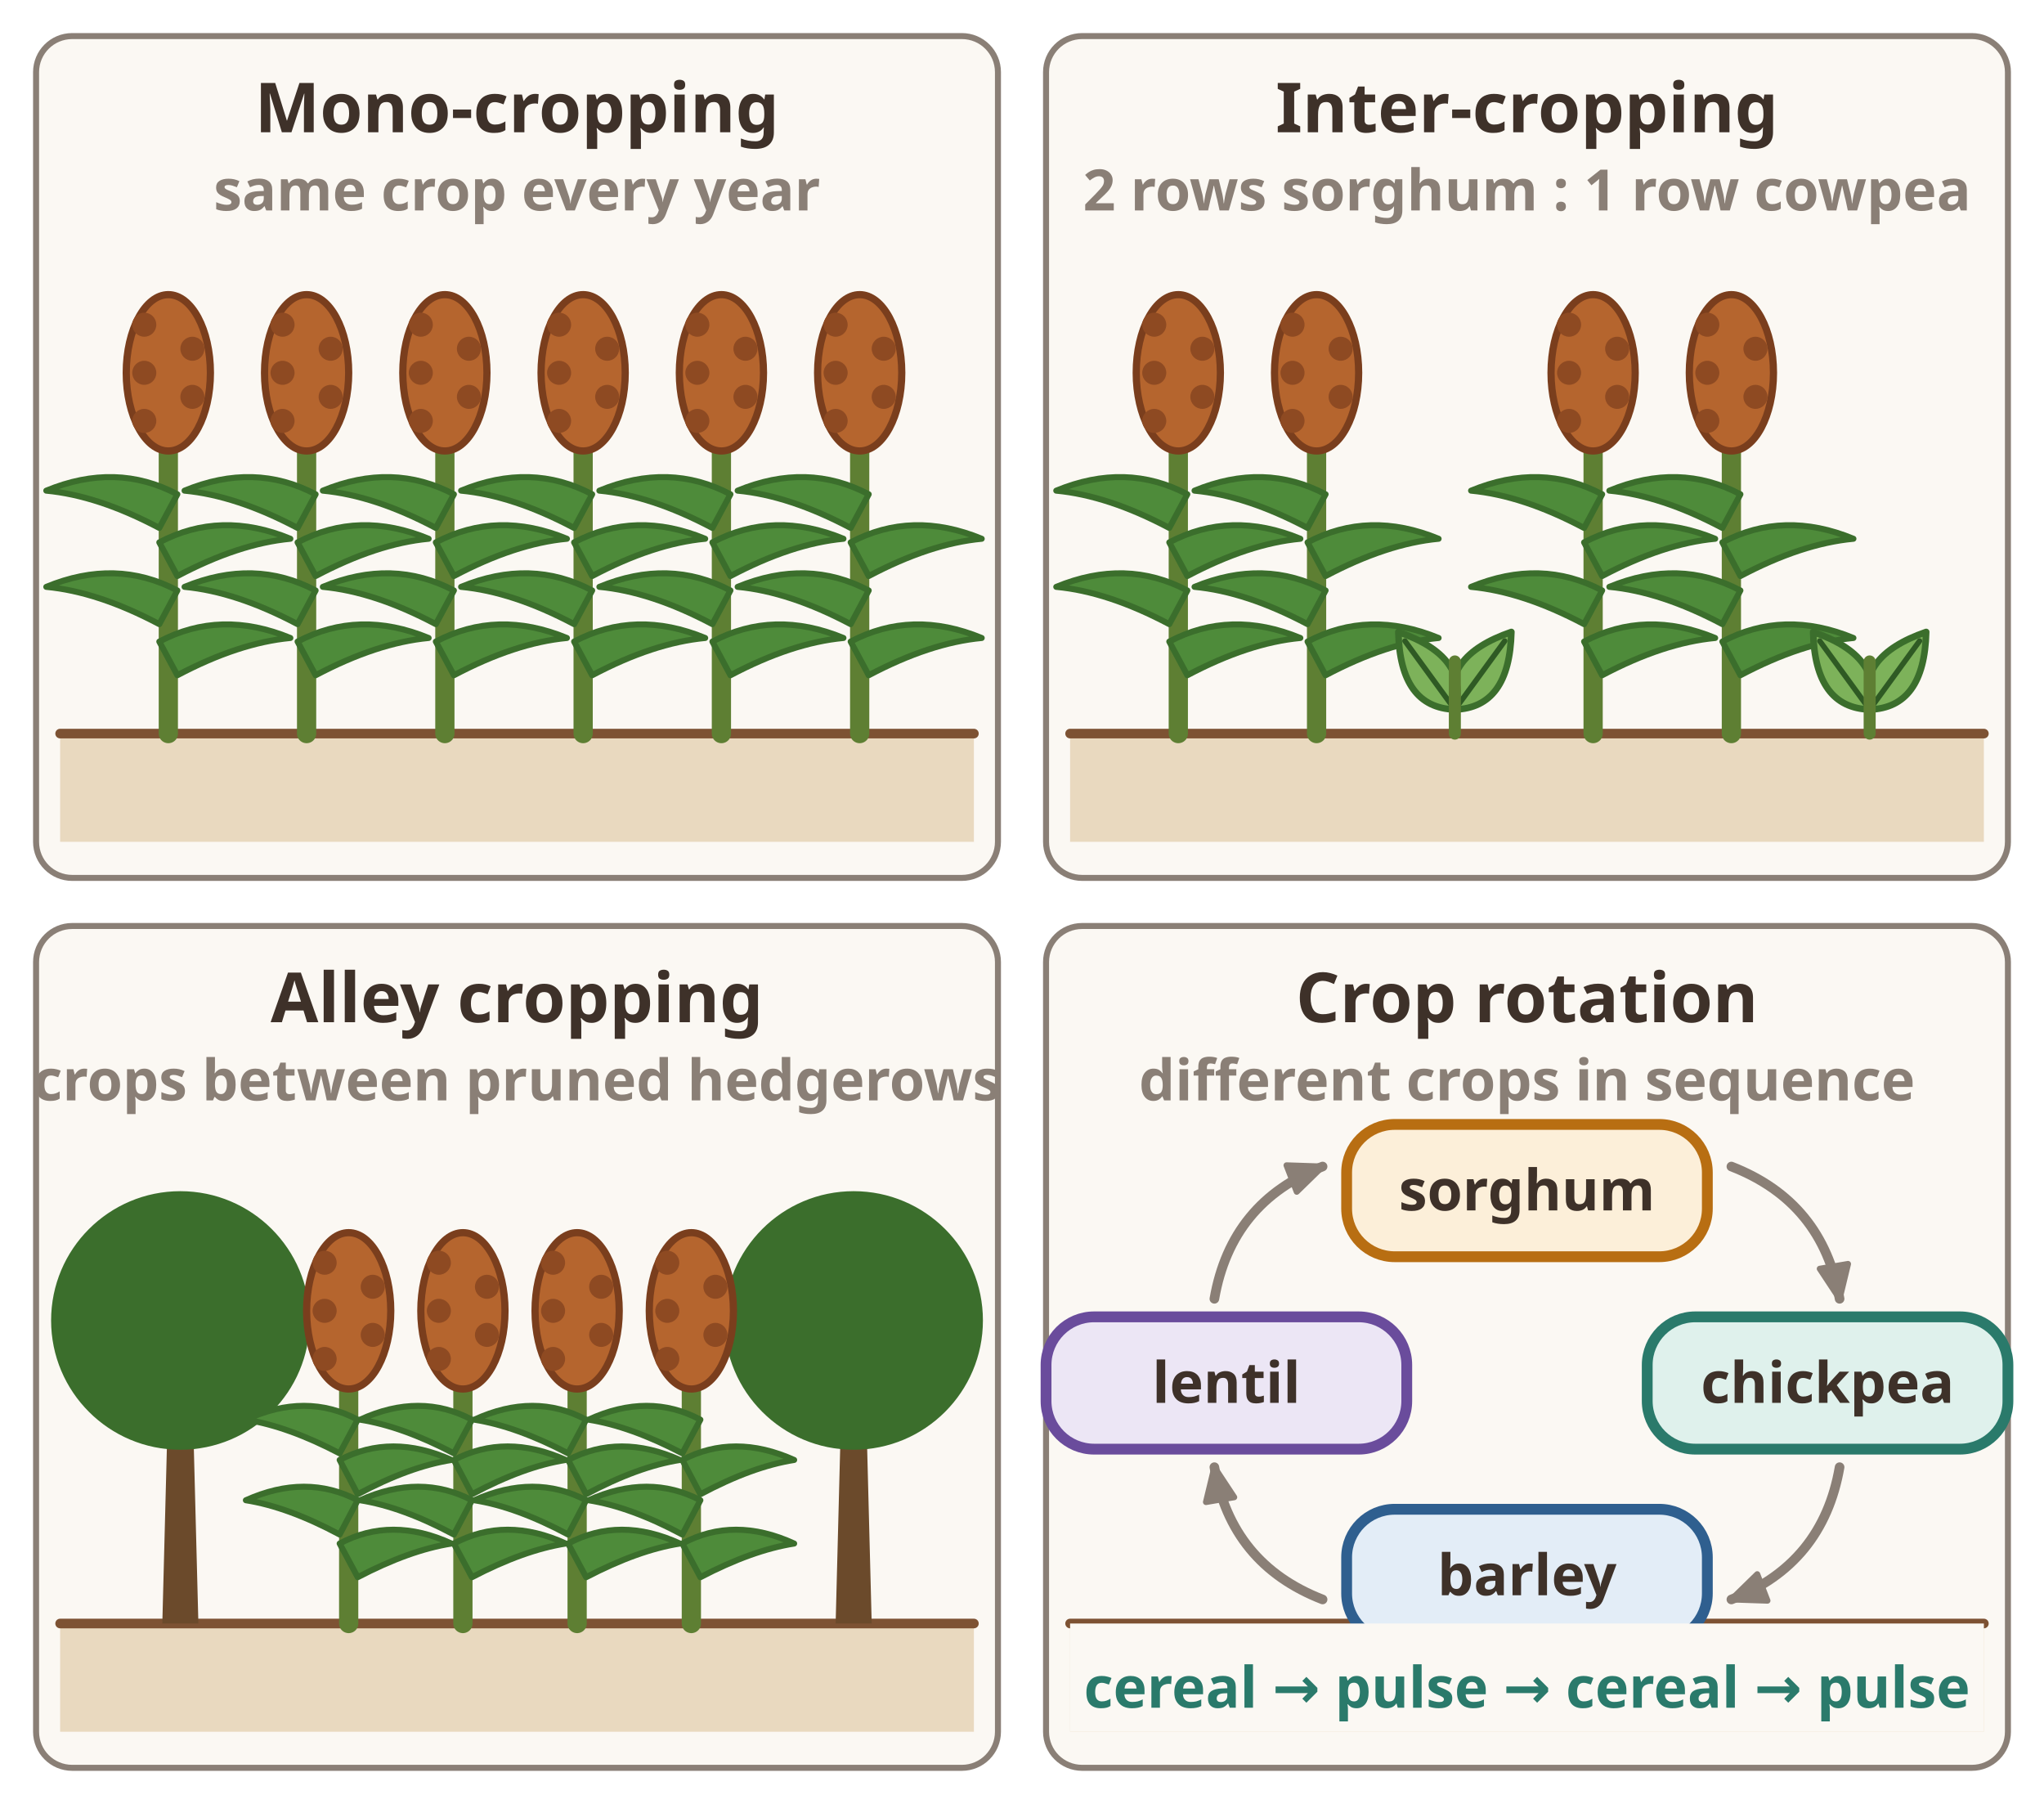
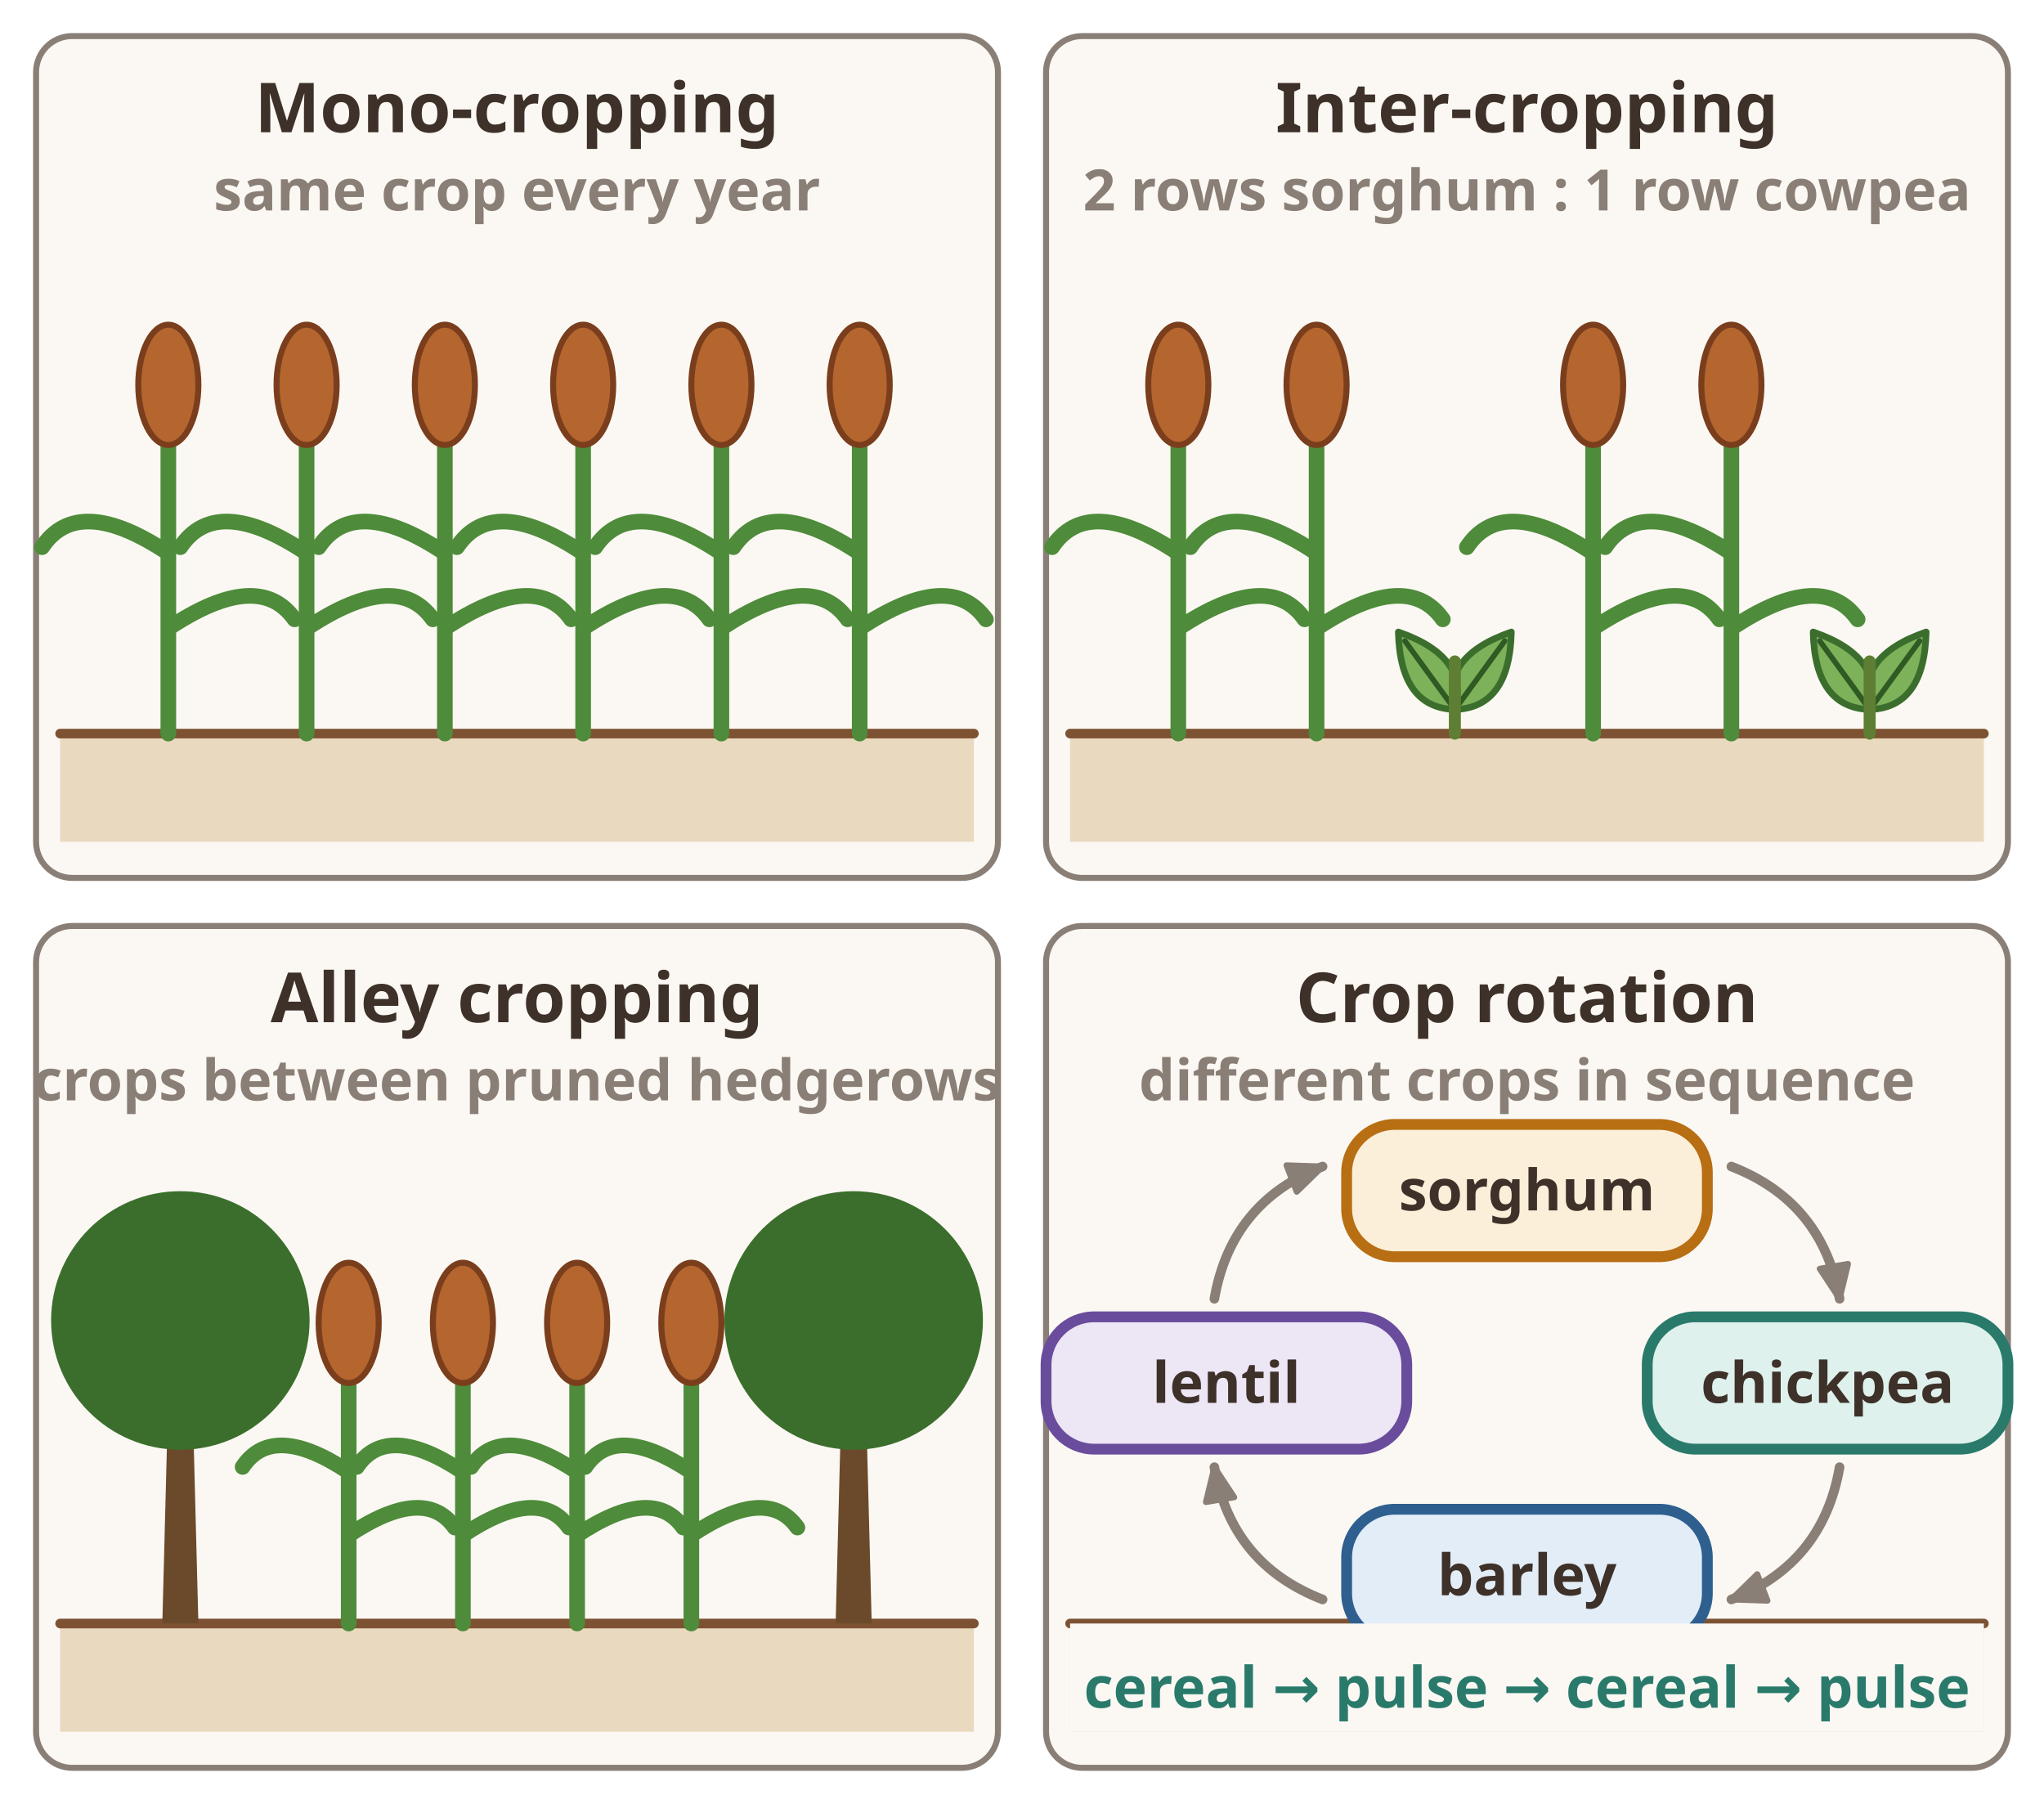
<svg xmlns="http://www.w3.org/2000/svg" viewBox="0 0 340 300" font-family="HighNunito">
  <rect x="6" y="6" width="160" height="140" rx="6" fill="#FBF8F3" stroke="#8A7F76" stroke-width="1" />
  <text x="86" y="22" font-size="11.5" text-anchor="middle" fill="#3E3129" font-weight="800">Mono-cropping</text>
  <text x="86" y="35" font-size="9.5" text-anchor="middle" fill="#8A7F76" font-weight="600">same crop every year</text>
  <rect x="10" y="122" width="152" height="18" fill="#E9D9BF" />
  <line x1="10" y1="122" x2="162" y2="122" stroke="#7D5233" stroke-width="1.6" stroke-linecap="round" />
-   <line x1="28" y1="122" x2="28" y2="72" stroke="#5E7F33" stroke-width="3.2" stroke-linecap="round" />
-   <path d="M26.5 106.7 Q36.7 101.3 48.3 106.1 Q39.7 106.9 29.5 112.3Z" fill="#4E8B3A" stroke="#3B6E2C" stroke-width="1" stroke-linejoin="round" stroke-linecap="round" />
-   <path d="M26.5 103.8 Q16.3 98.4 7.7 97.6 Q19.3 92.8 29.5 98.2Z" fill="#4E8B3A" stroke="#3B6E2C" stroke-width="1" stroke-linejoin="round" stroke-linecap="round" />
-   <path d="M26.5 90.2 Q36.7 84.8 48.3 89.6 Q39.7 90.4 29.5 95.8Z" fill="#4E8B3A" stroke="#3B6E2C" stroke-width="1" stroke-linejoin="round" stroke-linecap="round" />
-   <path d="M26.5 87.8 Q16.3 82.4 7.7 81.6 Q19.3 76.8 29.5 82.2Z" fill="#4E8B3A" stroke="#3B6E2C" stroke-width="1" stroke-linejoin="round" stroke-linecap="round" />
-   <ellipse cx="28" cy="62" rx="7" ry="13" fill="#B5652E" stroke="#7A3E1D" stroke-width="1.2" />
-   <circle cx="24" cy="54" r="2" fill="#8E4A22" />
-   <circle cx="32" cy="58" r="2" fill="#8E4A22" />
-   <circle cx="24" cy="62" r="2" fill="#8E4A22" />
-   <circle cx="32" cy="66" r="2" fill="#8E4A22" />
-   <circle cx="24" cy="70" r="2" fill="#8E4A22" />
-   <line x1="51" y1="122" x2="51" y2="72" stroke="#5E7F33" stroke-width="3.2" stroke-linecap="round" />
-   <path d="M49.5 106.7 Q59.7 101.3 71.3 106.1 Q62.7 106.9 52.5 112.3Z" fill="#4E8B3A" stroke="#3B6E2C" stroke-width="1" stroke-linejoin="round" stroke-linecap="round" />
-   <path d="M49.5 103.8 Q39.3 98.4 30.7 97.6 Q42.3 92.8 52.5 98.2Z" fill="#4E8B3A" stroke="#3B6E2C" stroke-width="1" stroke-linejoin="round" stroke-linecap="round" />
-   <path d="M49.5 90.2 Q59.7 84.8 71.3 89.6 Q62.7 90.4 52.5 95.8Z" fill="#4E8B3A" stroke="#3B6E2C" stroke-width="1" stroke-linejoin="round" stroke-linecap="round" />
-   <path d="M49.5 87.8 Q39.3 82.4 30.7 81.6 Q42.3 76.8 52.5 82.2Z" fill="#4E8B3A" stroke="#3B6E2C" stroke-width="1" stroke-linejoin="round" stroke-linecap="round" />
-   <ellipse cx="51" cy="62" rx="7" ry="13" fill="#B5652E" stroke="#7A3E1D" stroke-width="1.2" />
-   <circle cx="47" cy="54" r="2" fill="#8E4A22" />
-   <circle cx="55" cy="58" r="2" fill="#8E4A22" />
-   <circle cx="47" cy="62" r="2" fill="#8E4A22" />
-   <circle cx="55" cy="66" r="2" fill="#8E4A22" />
-   <circle cx="47" cy="70" r="2" fill="#8E4A22" />
-   <line x1="74" y1="122" x2="74" y2="72" stroke="#5E7F33" stroke-width="3.2" stroke-linecap="round" />
-   <path d="M72.5 106.7 Q82.7 101.3 94.3 106.1 Q85.7 106.9 75.5 112.3Z" fill="#4E8B3A" stroke="#3B6E2C" stroke-width="1" stroke-linejoin="round" stroke-linecap="round" />
-   <path d="M72.5 103.8 Q62.3 98.4 53.7 97.6 Q65.3 92.8 75.5 98.2Z" fill="#4E8B3A" stroke="#3B6E2C" stroke-width="1" stroke-linejoin="round" stroke-linecap="round" />
-   <path d="M72.5 90.2 Q82.7 84.8 94.3 89.6 Q85.7 90.4 75.5 95.8Z" fill="#4E8B3A" stroke="#3B6E2C" stroke-width="1" stroke-linejoin="round" stroke-linecap="round" />
-   <path d="M72.5 87.8 Q62.3 82.4 53.7 81.6 Q65.3 76.8 75.5 82.2Z" fill="#4E8B3A" stroke="#3B6E2C" stroke-width="1" stroke-linejoin="round" stroke-linecap="round" />
-   <ellipse cx="74" cy="62" rx="7" ry="13" fill="#B5652E" stroke="#7A3E1D" stroke-width="1.2" />
-   <circle cx="70" cy="54" r="2" fill="#8E4A22" />
-   <circle cx="78" cy="58" r="2" fill="#8E4A22" />
-   <circle cx="70" cy="62" r="2" fill="#8E4A22" />
-   <circle cx="78" cy="66" r="2" fill="#8E4A22" />
-   <circle cx="70" cy="70" r="2" fill="#8E4A22" />
-   <line x1="97" y1="122" x2="97" y2="72" stroke="#5E7F33" stroke-width="3.2" stroke-linecap="round" />
-   <path d="M95.5 106.7 Q105.7 101.3 117.3 106.1 Q108.7 106.9 98.5 112.3Z" fill="#4E8B3A" stroke="#3B6E2C" stroke-width="1" stroke-linejoin="round" stroke-linecap="round" />
-   <path d="M95.5 103.8 Q85.3 98.4 76.7 97.6 Q88.3 92.8 98.5 98.2Z" fill="#4E8B3A" stroke="#3B6E2C" stroke-width="1" stroke-linejoin="round" stroke-linecap="round" />
-   <path d="M95.5 90.2 Q105.7 84.8 117.3 89.6 Q108.7 90.4 98.5 95.8Z" fill="#4E8B3A" stroke="#3B6E2C" stroke-width="1" stroke-linejoin="round" stroke-linecap="round" />
-   <path d="M95.5 87.8 Q85.3 82.4 76.7 81.6 Q88.3 76.8 98.5 82.2Z" fill="#4E8B3A" stroke="#3B6E2C" stroke-width="1" stroke-linejoin="round" stroke-linecap="round" />
-   <ellipse cx="97" cy="62" rx="7" ry="13" fill="#B5652E" stroke="#7A3E1D" stroke-width="1.2" />
-   <circle cx="93" cy="54" r="2" fill="#8E4A22" />
-   <circle cx="101" cy="58" r="2" fill="#8E4A22" />
-   <circle cx="93" cy="62" r="2" fill="#8E4A22" />
-   <circle cx="101" cy="66" r="2" fill="#8E4A22" />
-   <circle cx="93" cy="70" r="2" fill="#8E4A22" />
-   <line x1="120" y1="122" x2="120" y2="72" stroke="#5E7F33" stroke-width="3.2" stroke-linecap="round" />
-   <path d="M118.5 106.7 Q128.7 101.3 140.3 106.1 Q131.7 106.9 121.5 112.3Z" fill="#4E8B3A" stroke="#3B6E2C" stroke-width="1" stroke-linejoin="round" stroke-linecap="round" />
-   <path d="M118.5 103.8 Q108.3 98.4 99.7 97.6 Q111.3 92.8 121.5 98.2Z" fill="#4E8B3A" stroke="#3B6E2C" stroke-width="1" stroke-linejoin="round" stroke-linecap="round" />
-   <path d="M118.5 90.2 Q128.7 84.8 140.3 89.6 Q131.7 90.4 121.5 95.8Z" fill="#4E8B3A" stroke="#3B6E2C" stroke-width="1" stroke-linejoin="round" stroke-linecap="round" />
-   <path d="M118.5 87.8 Q108.3 82.4 99.7 81.6 Q111.3 76.8 121.5 82.2Z" fill="#4E8B3A" stroke="#3B6E2C" stroke-width="1" stroke-linejoin="round" stroke-linecap="round" />
-   <ellipse cx="120" cy="62" rx="7" ry="13" fill="#B5652E" stroke="#7A3E1D" stroke-width="1.2" />
-   <circle cx="116" cy="54" r="2" fill="#8E4A22" />
-   <circle cx="124" cy="58" r="2" fill="#8E4A22" />
-   <circle cx="116" cy="62" r="2" fill="#8E4A22" />
-   <circle cx="124" cy="66" r="2" fill="#8E4A22" />
-   <circle cx="116" cy="70" r="2" fill="#8E4A22" />
-   <line x1="143" y1="122" x2="143" y2="72" stroke="#5E7F33" stroke-width="3.2" stroke-linecap="round" />
-   <path d="M141.5 106.7 Q151.7 101.3 163.3 106.1 Q154.7 106.9 144.5 112.3Z" fill="#4E8B3A" stroke="#3B6E2C" stroke-width="1" stroke-linejoin="round" stroke-linecap="round" />
-   <path d="M141.5 103.8 Q131.3 98.4 122.7 97.6 Q134.3 92.8 144.5 98.2Z" fill="#4E8B3A" stroke="#3B6E2C" stroke-width="1" stroke-linejoin="round" stroke-linecap="round" />
-   <path d="M141.5 90.2 Q151.7 84.8 163.3 89.6 Q154.7 90.4 144.5 95.8Z" fill="#4E8B3A" stroke="#3B6E2C" stroke-width="1" stroke-linejoin="round" stroke-linecap="round" />
-   <path d="M141.5 87.8 Q131.3 82.4 122.7 81.6 Q134.3 76.8 144.5 82.2Z" fill="#4E8B3A" stroke="#3B6E2C" stroke-width="1" stroke-linejoin="round" stroke-linecap="round" />
-   <ellipse cx="143" cy="62" rx="7" ry="13" fill="#B5652E" stroke="#7A3E1D" stroke-width="1.2" />
-   <circle cx="139" cy="54" r="2" fill="#8E4A22" />
-   <circle cx="147" cy="58" r="2" fill="#8E4A22" />
-   <circle cx="139" cy="62" r="2" fill="#8E4A22" />
-   <circle cx="147" cy="66" r="2" fill="#8E4A22" />
-   <circle cx="139" cy="70" r="2" fill="#8E4A22" />
+   <path d="M28 122 L28 72 M28 104.5 Q43.0 94.5 49.0 103.0 M28 92.0 Q13.0 82.0 7.0 91.0" fill="none" stroke="#4E8B3A" stroke-width="2.6" stroke-linejoin="round" stroke-linecap="round" />
+   <ellipse cx="28" cy="64" rx="5" ry="10" fill="#B5652E" stroke="#7A3E1D" stroke-width="1" />
+   <path d="M51 122 L51 72 M51 104.5 Q66.0 94.5 72.0 103.0 M51 92.0 Q36.0 82.0 30.0 91.0" fill="none" stroke="#4E8B3A" stroke-width="2.6" stroke-linejoin="round" stroke-linecap="round" />
+   <ellipse cx="51" cy="64" rx="5" ry="10" fill="#B5652E" stroke="#7A3E1D" stroke-width="1" />
+   <path d="M74 122 L74 72 M74 104.5 Q89.0 94.5 95.0 103.0 M74 92.0 Q59.0 82.0 53.0 91.0" fill="none" stroke="#4E8B3A" stroke-width="2.6" stroke-linejoin="round" stroke-linecap="round" />
+   <ellipse cx="74" cy="64" rx="5" ry="10" fill="#B5652E" stroke="#7A3E1D" stroke-width="1" />
+   <path d="M97 122 L97 72 M97 104.5 Q112.0 94.5 118.0 103.0 M97 92.0 Q82.0 82.0 76.0 91.0" fill="none" stroke="#4E8B3A" stroke-width="2.6" stroke-linejoin="round" stroke-linecap="round" />
+   <ellipse cx="97" cy="64" rx="5" ry="10" fill="#B5652E" stroke="#7A3E1D" stroke-width="1" />
+   <path d="M120 122 L120 72 M120 104.5 Q135.0 94.5 141.0 103.0 M120 92.0 Q105.0 82.0 99.0 91.0" fill="none" stroke="#4E8B3A" stroke-width="2.6" stroke-linejoin="round" stroke-linecap="round" />
+   <ellipse cx="120" cy="64" rx="5" ry="10" fill="#B5652E" stroke="#7A3E1D" stroke-width="1" />
+   <path d="M143 122 L143 72 M143 104.5 Q158.0 94.5 164.0 103.0 M143 92.0 Q128.0 82.0 122.0 91.0" fill="none" stroke="#4E8B3A" stroke-width="2.6" stroke-linejoin="round" stroke-linecap="round" />
+   <ellipse cx="143" cy="64" rx="5" ry="10" fill="#B5652E" stroke="#7A3E1D" stroke-width="1" />
  <rect x="174" y="6" width="160" height="140" rx="6" fill="#FBF8F3" stroke="#8A7F76" stroke-width="1" />
  <text x="254" y="22" font-size="11.5" text-anchor="middle" fill="#3E3129" font-weight="800">Inter-cropping</text>
  <text x="254" y="35" font-size="9.5" text-anchor="middle" fill="#8A7F76" font-weight="600">2 rows sorghum : 1 row cowpea</text>
  <rect x="178" y="122" width="152" height="18" fill="#E9D9BF" />
  <line x1="178" y1="122" x2="330" y2="122" stroke="#7D5233" stroke-width="1.6" stroke-linecap="round" />
-   <line x1="196" y1="122" x2="196" y2="72" stroke="#5E7F33" stroke-width="3.2" stroke-linecap="round" />
-   <path d="M194.5 106.7 Q204.7 101.3 216.3 106.1 Q207.7 106.9 197.5 112.3Z" fill="#4E8B3A" stroke="#3B6E2C" stroke-width="1" stroke-linejoin="round" stroke-linecap="round" />
-   <path d="M194.5 103.8 Q184.3 98.4 175.7 97.6 Q187.3 92.8 197.5 98.2Z" fill="#4E8B3A" stroke="#3B6E2C" stroke-width="1" stroke-linejoin="round" stroke-linecap="round" />
-   <path d="M194.5 90.2 Q204.7 84.8 216.3 89.6 Q207.7 90.4 197.5 95.8Z" fill="#4E8B3A" stroke="#3B6E2C" stroke-width="1" stroke-linejoin="round" stroke-linecap="round" />
-   <path d="M194.5 87.8 Q184.3 82.4 175.7 81.6 Q187.3 76.8 197.5 82.2Z" fill="#4E8B3A" stroke="#3B6E2C" stroke-width="1" stroke-linejoin="round" stroke-linecap="round" />
-   <ellipse cx="196" cy="62" rx="7" ry="13" fill="#B5652E" stroke="#7A3E1D" stroke-width="1.2" />
-   <circle cx="192" cy="54" r="2" fill="#8E4A22" />
-   <circle cx="200" cy="58" r="2" fill="#8E4A22" />
-   <circle cx="192" cy="62" r="2" fill="#8E4A22" />
-   <circle cx="200" cy="66" r="2" fill="#8E4A22" />
-   <circle cx="192" cy="70" r="2" fill="#8E4A22" />
-   <line x1="219" y1="122" x2="219" y2="72" stroke="#5E7F33" stroke-width="3.2" stroke-linecap="round" />
-   <path d="M217.5 106.7 Q227.7 101.3 239.3 106.1 Q230.7 106.9 220.5 112.3Z" fill="#4E8B3A" stroke="#3B6E2C" stroke-width="1" stroke-linejoin="round" stroke-linecap="round" />
-   <path d="M217.5 103.8 Q207.3 98.4 198.7 97.6 Q210.3 92.8 220.5 98.2Z" fill="#4E8B3A" stroke="#3B6E2C" stroke-width="1" stroke-linejoin="round" stroke-linecap="round" />
-   <path d="M217.5 90.2 Q227.7 84.8 239.3 89.6 Q230.7 90.4 220.5 95.8Z" fill="#4E8B3A" stroke="#3B6E2C" stroke-width="1" stroke-linejoin="round" stroke-linecap="round" />
-   <path d="M217.5 87.8 Q207.3 82.4 198.7 81.6 Q210.3 76.8 220.5 82.2Z" fill="#4E8B3A" stroke="#3B6E2C" stroke-width="1" stroke-linejoin="round" stroke-linecap="round" />
-   <ellipse cx="219" cy="62" rx="7" ry="13" fill="#B5652E" stroke="#7A3E1D" stroke-width="1.2" />
-   <circle cx="215" cy="54" r="2" fill="#8E4A22" />
-   <circle cx="223" cy="58" r="2" fill="#8E4A22" />
-   <circle cx="215" cy="62" r="2" fill="#8E4A22" />
-   <circle cx="223" cy="66" r="2" fill="#8E4A22" />
-   <circle cx="215" cy="70" r="2" fill="#8E4A22" />
+   <path d="M196 122 L196 72 M196 104.5 Q211.0 94.5 217.0 103.0 M196 92.0 Q181.0 82.0 175.0 91.0" fill="none" stroke="#4E8B3A" stroke-width="2.6" stroke-linejoin="round" stroke-linecap="round" />
+   <ellipse cx="196" cy="64" rx="5" ry="10" fill="#B5652E" stroke="#7A3E1D" stroke-width="1" />
+   <path d="M219 122 L219 72 M219 104.5 Q234.0 94.5 240.0 103.0 M219 92.0 Q204.0 82.0 198.0 91.0" fill="none" stroke="#4E8B3A" stroke-width="2.6" stroke-linejoin="round" stroke-linecap="round" />
+   <ellipse cx="219" cy="64" rx="5" ry="10" fill="#B5652E" stroke="#7A3E1D" stroke-width="1" />
  <path d="M242 118 Q251.1 117.7 251.4 105.1 Q239.5 109.2 242 118Z" fill="#7DB25A" stroke="#3B6E2C" stroke-width="1.1" stroke-linejoin="round" stroke-linecap="round" />
  <line x1="242" y1="118" x2="250.3" y2="106.6" stroke="#2F5A24" stroke-width="0.9" stroke-linecap="round" />
  <path d="M242 118 Q244.5 109.2 232.6 105.1 Q232.9 117.7 242 118Z" fill="#7DB25A" stroke="#3B6E2C" stroke-width="1.1" stroke-linejoin="round" stroke-linecap="round" />
  <line x1="242" y1="118" x2="233.7" y2="106.6" stroke="#2F5A24" stroke-width="0.9" stroke-linecap="round" />
  <line x1="242" y1="122" x2="242" y2="110" stroke="#5E7F33" stroke-width="2" stroke-linecap="round" />
-   <line x1="265" y1="122" x2="265" y2="72" stroke="#5E7F33" stroke-width="3.2" stroke-linecap="round" />
-   <path d="M263.5 106.7 Q273.7 101.3 285.3 106.1 Q276.7 106.9 266.5 112.3Z" fill="#4E8B3A" stroke="#3B6E2C" stroke-width="1" stroke-linejoin="round" stroke-linecap="round" />
-   <path d="M263.5 103.8 Q253.3 98.4 244.7 97.6 Q256.3 92.8 266.5 98.2Z" fill="#4E8B3A" stroke="#3B6E2C" stroke-width="1" stroke-linejoin="round" stroke-linecap="round" />
-   <path d="M263.5 90.2 Q273.7 84.8 285.3 89.6 Q276.7 90.4 266.5 95.8Z" fill="#4E8B3A" stroke="#3B6E2C" stroke-width="1" stroke-linejoin="round" stroke-linecap="round" />
-   <path d="M263.5 87.8 Q253.3 82.4 244.7 81.6 Q256.3 76.8 266.5 82.2Z" fill="#4E8B3A" stroke="#3B6E2C" stroke-width="1" stroke-linejoin="round" stroke-linecap="round" />
-   <ellipse cx="265" cy="62" rx="7" ry="13" fill="#B5652E" stroke="#7A3E1D" stroke-width="1.2" />
-   <circle cx="261" cy="54" r="2" fill="#8E4A22" />
-   <circle cx="269" cy="58" r="2" fill="#8E4A22" />
-   <circle cx="261" cy="62" r="2" fill="#8E4A22" />
-   <circle cx="269" cy="66" r="2" fill="#8E4A22" />
-   <circle cx="261" cy="70" r="2" fill="#8E4A22" />
-   <line x1="288" y1="122" x2="288" y2="72" stroke="#5E7F33" stroke-width="3.2" stroke-linecap="round" />
-   <path d="M286.5 106.7 Q296.7 101.3 308.3 106.1 Q299.7 106.9 289.5 112.3Z" fill="#4E8B3A" stroke="#3B6E2C" stroke-width="1" stroke-linejoin="round" stroke-linecap="round" />
-   <path d="M286.5 103.8 Q276.3 98.4 267.7 97.6 Q279.3 92.8 289.5 98.2Z" fill="#4E8B3A" stroke="#3B6E2C" stroke-width="1" stroke-linejoin="round" stroke-linecap="round" />
-   <path d="M286.5 90.2 Q296.7 84.8 308.3 89.6 Q299.7 90.4 289.5 95.8Z" fill="#4E8B3A" stroke="#3B6E2C" stroke-width="1" stroke-linejoin="round" stroke-linecap="round" />
-   <path d="M286.5 87.8 Q276.3 82.4 267.7 81.6 Q279.3 76.8 289.5 82.2Z" fill="#4E8B3A" stroke="#3B6E2C" stroke-width="1" stroke-linejoin="round" stroke-linecap="round" />
-   <ellipse cx="288" cy="62" rx="7" ry="13" fill="#B5652E" stroke="#7A3E1D" stroke-width="1.2" />
-   <circle cx="284" cy="54" r="2" fill="#8E4A22" />
-   <circle cx="292" cy="58" r="2" fill="#8E4A22" />
-   <circle cx="284" cy="62" r="2" fill="#8E4A22" />
-   <circle cx="292" cy="66" r="2" fill="#8E4A22" />
-   <circle cx="284" cy="70" r="2" fill="#8E4A22" />
+   <path d="M265 122 L265 72 M265 104.5 Q280.0 94.5 286.0 103.0 M265 92.0 Q250.0 82.0 244.0 91.0" fill="none" stroke="#4E8B3A" stroke-width="2.6" stroke-linejoin="round" stroke-linecap="round" />
+   <ellipse cx="265" cy="64" rx="5" ry="10" fill="#B5652E" stroke="#7A3E1D" stroke-width="1" />
+   <path d="M288 122 L288 72 M288 104.5 Q303.0 94.5 309.0 103.0 M288 92.0 Q273.0 82.0 267.0 91.0" fill="none" stroke="#4E8B3A" stroke-width="2.6" stroke-linejoin="round" stroke-linecap="round" />
+   <ellipse cx="288" cy="64" rx="5" ry="10" fill="#B5652E" stroke="#7A3E1D" stroke-width="1" />
  <path d="M311 118 Q320.1 117.7 320.4 105.1 Q308.5 109.2 311 118Z" fill="#7DB25A" stroke="#3B6E2C" stroke-width="1.1" stroke-linejoin="round" stroke-linecap="round" />
  <line x1="311" y1="118" x2="319.3" y2="106.6" stroke="#2F5A24" stroke-width="0.9" stroke-linecap="round" />
  <path d="M311 118 Q313.5 109.2 301.6 105.1 Q301.9 117.7 311 118Z" fill="#7DB25A" stroke="#3B6E2C" stroke-width="1.1" stroke-linejoin="round" stroke-linecap="round" />
  <line x1="311" y1="118" x2="302.7" y2="106.6" stroke="#2F5A24" stroke-width="0.9" stroke-linecap="round" />
  <line x1="311" y1="122" x2="311" y2="110" stroke="#5E7F33" stroke-width="2" stroke-linecap="round" />
  <rect x="6" y="154" width="160" height="140" rx="6" fill="#FBF8F3" stroke="#8A7F76" stroke-width="1" />
  <text x="86" y="170" font-size="11.5" text-anchor="middle" fill="#3E3129" font-weight="800">Alley cropping</text>
  <text x="86" y="183" font-size="9.5" text-anchor="middle" fill="#8A7F76" font-weight="600">crops between pruned hedgerows</text>
  <rect x="10" y="270" width="152" height="18" fill="#E9D9BF" />
  <line x1="10" y1="270" x2="162" y2="270" stroke="#7D5233" stroke-width="1.6" stroke-linecap="round" />
  <path d="M27 270 L28 231.5 L32 231.5 L33 270Z" fill="#6B4A2B" />
  <circle cx="30" cy="219.6" r="21" fill="#3B6E2C" stroke="#3B6E2C" stroke-width="1" />
  <path d="M139 270 L140 231.5 L144 231.5 L145 270Z" fill="#6B4A2B" />
  <circle cx="142" cy="219.6" r="21" fill="#3B6E2C" stroke="#3B6E2C" stroke-width="1" />
-   <line x1="58" y1="270" x2="58" y2="228" stroke="#5E7F33" stroke-width="3.2" stroke-linecap="round" />
-   <path d="M56.5 256.7 Q65.1 252.1 75.1 256.7 Q68.1 257.8 59.5 262.3Z" fill="#4E8B3A" stroke="#3B6E2C" stroke-width="1" stroke-linejoin="round" stroke-linecap="round" />
-   <path d="M56.5 255.2 Q47.9 250.6 40.9 249.5 Q50.9 245 59.5 249.5Z" fill="#4E8B3A" stroke="#3B6E2C" stroke-width="1" stroke-linejoin="round" stroke-linecap="round" />
-   <path d="M56.5 242.8 Q65.1 238.3 75.1 242.8 Q68.1 243.9 59.5 248.5Z" fill="#4E8B3A" stroke="#3B6E2C" stroke-width="1" stroke-linejoin="round" stroke-linecap="round" />
-   <path d="M56.5 241.7 Q47.9 237.2 40.9 236.1 Q50.9 231.5 59.5 236.1Z" fill="#4E8B3A" stroke="#3B6E2C" stroke-width="1" stroke-linejoin="round" stroke-linecap="round" />
-   <ellipse cx="58" cy="218" rx="7" ry="13" fill="#B5652E" stroke="#7A3E1D" stroke-width="1.2" />
-   <circle cx="54" cy="210" r="2" fill="#8E4A22" />
-   <circle cx="62" cy="214" r="2" fill="#8E4A22" />
-   <circle cx="54" cy="218" r="2" fill="#8E4A22" />
-   <circle cx="62" cy="222" r="2" fill="#8E4A22" />
-   <circle cx="54" cy="226" r="2" fill="#8E4A22" />
-   <line x1="77" y1="270" x2="77" y2="228" stroke="#5E7F33" stroke-width="3.2" stroke-linecap="round" />
-   <path d="M75.5 256.7 Q84.1 252.1 94.1 256.7 Q87.1 257.8 78.5 262.3Z" fill="#4E8B3A" stroke="#3B6E2C" stroke-width="1" stroke-linejoin="round" stroke-linecap="round" />
-   <path d="M75.5 255.2 Q66.9 250.6 59.9 249.5 Q69.9 245 78.5 249.5Z" fill="#4E8B3A" stroke="#3B6E2C" stroke-width="1" stroke-linejoin="round" stroke-linecap="round" />
-   <path d="M75.5 242.8 Q84.1 238.3 94.1 242.8 Q87.1 243.9 78.5 248.5Z" fill="#4E8B3A" stroke="#3B6E2C" stroke-width="1" stroke-linejoin="round" stroke-linecap="round" />
-   <path d="M75.5 241.7 Q66.9 237.2 59.9 236.1 Q69.9 231.5 78.5 236.1Z" fill="#4E8B3A" stroke="#3B6E2C" stroke-width="1" stroke-linejoin="round" stroke-linecap="round" />
-   <ellipse cx="77" cy="218" rx="7" ry="13" fill="#B5652E" stroke="#7A3E1D" stroke-width="1.2" />
-   <circle cx="73" cy="210" r="2" fill="#8E4A22" />
-   <circle cx="81" cy="214" r="2" fill="#8E4A22" />
-   <circle cx="73" cy="218" r="2" fill="#8E4A22" />
-   <circle cx="81" cy="222" r="2" fill="#8E4A22" />
-   <circle cx="73" cy="226" r="2" fill="#8E4A22" />
-   <line x1="96" y1="270" x2="96" y2="228" stroke="#5E7F33" stroke-width="3.2" stroke-linecap="round" />
-   <path d="M94.5 256.7 Q103.1 252.1 113.1 256.7 Q106.1 257.8 97.5 262.3Z" fill="#4E8B3A" stroke="#3B6E2C" stroke-width="1" stroke-linejoin="round" stroke-linecap="round" />
-   <path d="M94.5 255.2 Q85.9 250.6 78.9 249.5 Q88.9 245 97.5 249.5Z" fill="#4E8B3A" stroke="#3B6E2C" stroke-width="1" stroke-linejoin="round" stroke-linecap="round" />
-   <path d="M94.5 242.8 Q103.1 238.3 113.1 242.8 Q106.1 243.9 97.5 248.5Z" fill="#4E8B3A" stroke="#3B6E2C" stroke-width="1" stroke-linejoin="round" stroke-linecap="round" />
-   <path d="M94.5 241.7 Q85.9 237.2 78.9 236.1 Q88.9 231.5 97.5 236.1Z" fill="#4E8B3A" stroke="#3B6E2C" stroke-width="1" stroke-linejoin="round" stroke-linecap="round" />
-   <ellipse cx="96" cy="218" rx="7" ry="13" fill="#B5652E" stroke="#7A3E1D" stroke-width="1.2" />
-   <circle cx="92" cy="210" r="2" fill="#8E4A22" />
-   <circle cx="100" cy="214" r="2" fill="#8E4A22" />
-   <circle cx="92" cy="218" r="2" fill="#8E4A22" />
-   <circle cx="100" cy="222" r="2" fill="#8E4A22" />
-   <circle cx="92" cy="226" r="2" fill="#8E4A22" />
-   <line x1="115" y1="270" x2="115" y2="228" stroke="#5E7F33" stroke-width="3.2" stroke-linecap="round" />
-   <path d="M113.5 256.7 Q122.1 252.1 132.1 256.7 Q125.1 257.8 116.5 262.3Z" fill="#4E8B3A" stroke="#3B6E2C" stroke-width="1" stroke-linejoin="round" stroke-linecap="round" />
-   <path d="M113.5 255.2 Q104.9 250.6 97.9 249.5 Q107.9 245 116.5 249.5Z" fill="#4E8B3A" stroke="#3B6E2C" stroke-width="1" stroke-linejoin="round" stroke-linecap="round" />
-   <path d="M113.5 242.8 Q122.1 238.3 132.1 242.8 Q125.1 243.9 116.5 248.5Z" fill="#4E8B3A" stroke="#3B6E2C" stroke-width="1" stroke-linejoin="round" stroke-linecap="round" />
-   <path d="M113.5 241.7 Q104.9 237.2 97.9 236.1 Q107.9 231.5 116.5 236.1Z" fill="#4E8B3A" stroke="#3B6E2C" stroke-width="1" stroke-linejoin="round" stroke-linecap="round" />
-   <ellipse cx="115" cy="218" rx="7" ry="13" fill="#B5652E" stroke="#7A3E1D" stroke-width="1.2" />
-   <circle cx="111" cy="210" r="2" fill="#8E4A22" />
-   <circle cx="119" cy="214" r="2" fill="#8E4A22" />
-   <circle cx="111" cy="218" r="2" fill="#8E4A22" />
-   <circle cx="119" cy="222" r="2" fill="#8E4A22" />
-   <circle cx="111" cy="226" r="2" fill="#8E4A22" />
+   <path d="M58 270 L58 228 M58 255.3 Q70.6 246.9 75.64 254.04 M58 244.8 Q45.4 236.4 40.36 243.96" fill="none" stroke="#4E8B3A" stroke-width="2.6" stroke-linejoin="round" stroke-linecap="round" />
+   <ellipse cx="58" cy="220" rx="5" ry="10" fill="#B5652E" stroke="#7A3E1D" stroke-width="1" />
+   <path d="M77 270 L77 228 M77 255.3 Q89.6 246.9 94.64 254.04 M77 244.8 Q64.4 236.4 59.36 243.96" fill="none" stroke="#4E8B3A" stroke-width="2.6" stroke-linejoin="round" stroke-linecap="round" />
+   <ellipse cx="77" cy="220" rx="5" ry="10" fill="#B5652E" stroke="#7A3E1D" stroke-width="1" />
+   <path d="M96 270 L96 228 M96 255.3 Q108.6 246.9 113.64 254.04 M96 244.8 Q83.4 236.4 78.36 243.96" fill="none" stroke="#4E8B3A" stroke-width="2.6" stroke-linejoin="round" stroke-linecap="round" />
+   <ellipse cx="96" cy="220" rx="5" ry="10" fill="#B5652E" stroke="#7A3E1D" stroke-width="1" />
+   <path d="M115 270 L115 228 M115 255.3 Q127.6 246.9 132.64 254.04 M115 244.8 Q102.4 236.4 97.36 243.96" fill="none" stroke="#4E8B3A" stroke-width="2.6" stroke-linejoin="round" stroke-linecap="round" />
+   <ellipse cx="115" cy="220" rx="5" ry="10" fill="#B5652E" stroke="#7A3E1D" stroke-width="1" />
  <rect x="174" y="154" width="160" height="140" rx="6" fill="#FBF8F3" stroke="#8A7F76" stroke-width="1" />
  <text x="254" y="170" font-size="11.5" text-anchor="middle" fill="#3E3129" font-weight="800">Crop rotation</text>
  <text x="254" y="183" font-size="9.5" text-anchor="middle" fill="#8A7F76" font-weight="600">different crops in sequence</text>
  <rect x="178" y="270" width="152" height="18" fill="#E9D9BF" />
  <line x1="178" y1="270" x2="330" y2="270" stroke="#7D5233" stroke-width="1.6" stroke-linecap="round" />
  <rect x="224" y="187" width="60" height="22" rx="8" fill="#FCEFD9" stroke="#B86E12" stroke-width="1.8" />
  <text x="254" y="201.3" font-size="9.5" text-anchor="middle" fill="#3E3129" font-weight="800">sorghum</text>
  <rect x="274" y="219" width="60" height="22" rx="8" fill="#DFF1EC" stroke="#2A7A6B" stroke-width="1.8" />
  <text x="304" y="233.3" font-size="9.5" text-anchor="middle" fill="#3E3129" font-weight="800">chickpea</text>
  <rect x="224" y="251" width="60" height="22" rx="8" fill="#E3EDF7" stroke="#2F5F8F" stroke-width="1.8" />
  <text x="254" y="265.3" font-size="9.5" text-anchor="middle" fill="#3E3129" font-weight="800">barley</text>
  <rect x="174" y="219" width="60" height="22" rx="8" fill="#ECE6F5" stroke="#6A4C9C" stroke-width="1.8" />
  <text x="204" y="233.3" font-size="9.5" text-anchor="middle" fill="#3E3129" font-weight="800">lentil</text>
  <path d="M288 194 Q303.2 199.9 306 216" fill="none" stroke="#8A7F76" stroke-width="1.6" stroke-linejoin="round" stroke-linecap="round" />
  <path d="M306 216 L302.7 211 L307.4 210.2 Z" fill="#8A7F76" stroke="#8A7F76" stroke-width="1" stroke-linejoin="round" stroke-linecap="round" />
  <path d="M306 244 Q303.2 260.1 288 266" fill="none" stroke="#8A7F76" stroke-width="1.6" stroke-linejoin="round" stroke-linecap="round" />
  <path d="M288 266 L292.3 261.8 L294 266.2 Z" fill="#8A7F76" stroke="#8A7F76" stroke-width="1" stroke-linejoin="round" stroke-linecap="round" />
  <path d="M220 266 Q204.8 260.1 202 244" fill="none" stroke="#8A7F76" stroke-width="1.6" stroke-linejoin="round" stroke-linecap="round" />
  <path d="M202 244 L205.3 249 L200.6 249.8 Z" fill="#8A7F76" stroke="#8A7F76" stroke-width="1" stroke-linejoin="round" stroke-linecap="round" />
  <path d="M202 216 Q204.8 199.9 220 194" fill="none" stroke="#8A7F76" stroke-width="1.6" stroke-linejoin="round" stroke-linecap="round" />
  <path d="M220 194 L215.7 198.2 L214 193.8 Z" fill="#8A7F76" stroke="#8A7F76" stroke-width="1" stroke-linejoin="round" stroke-linecap="round" />
  <rect x="178" y="270" width="152" height="18" fill="#FBF8F3" />
  <text x="254" y="284" font-size="9.5" text-anchor="middle" fill="#2A7A6B" font-weight="800">cereal → pulse → cereal → pulse</text>
</svg>
